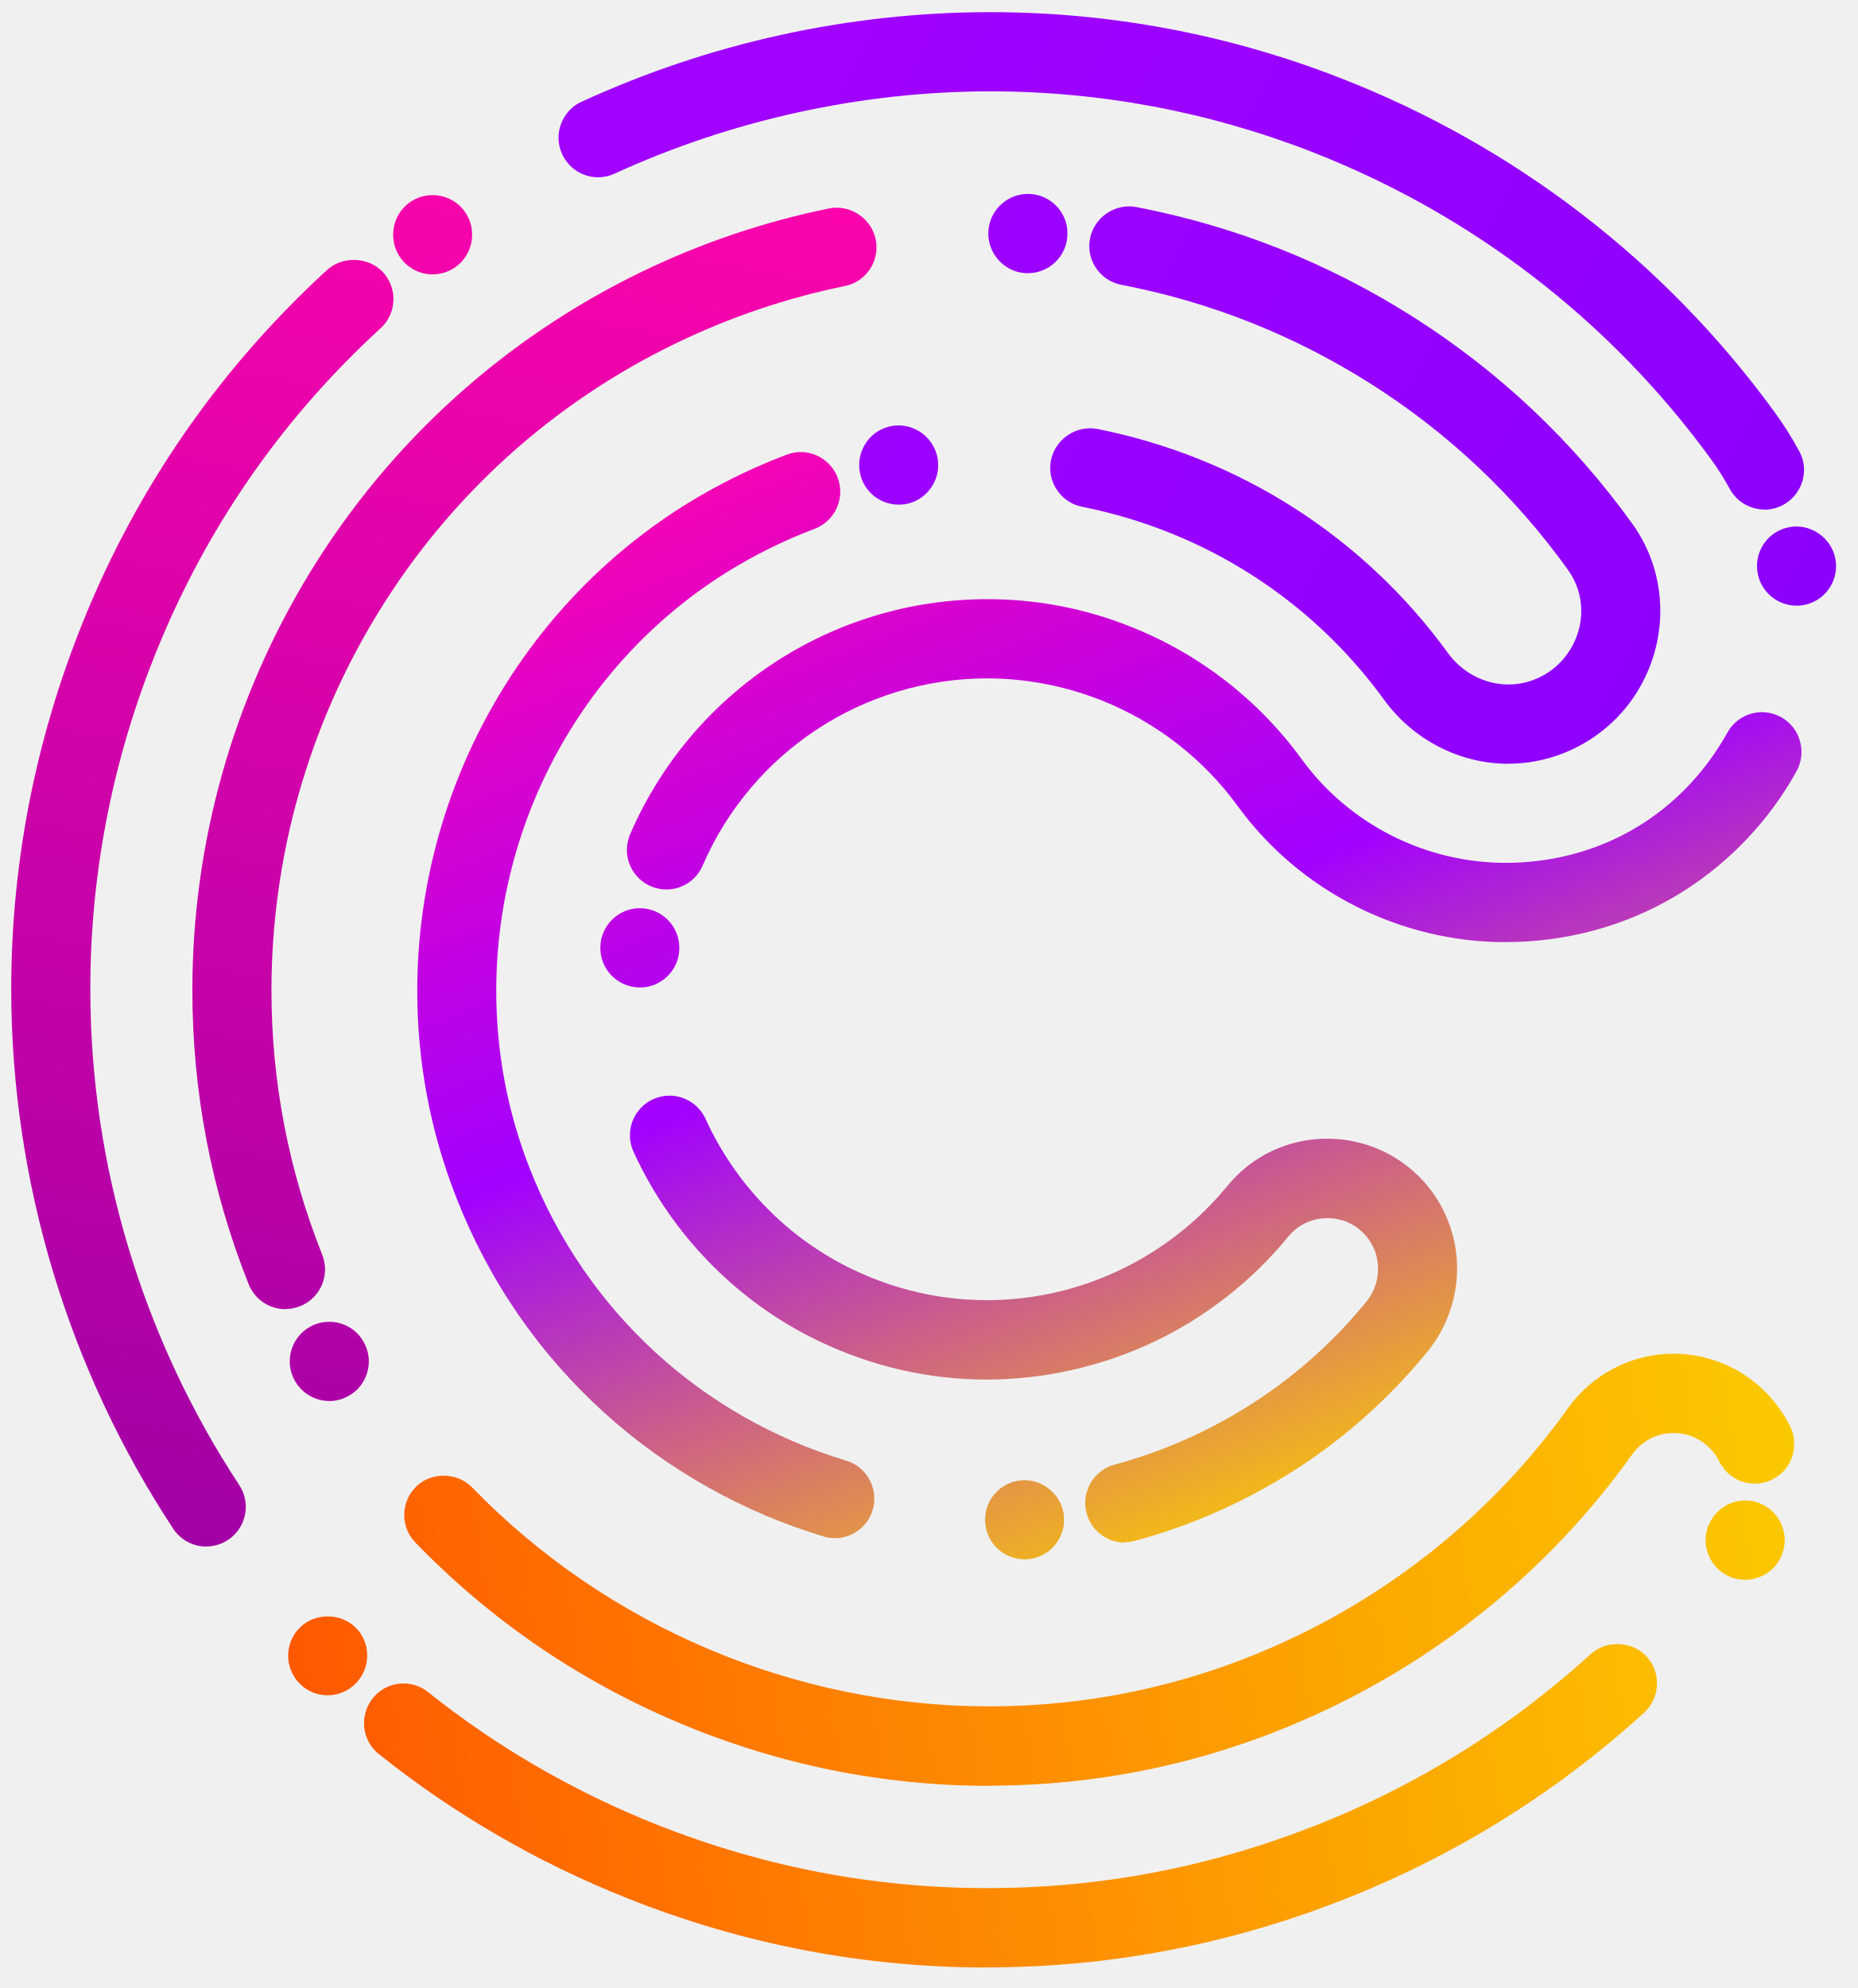
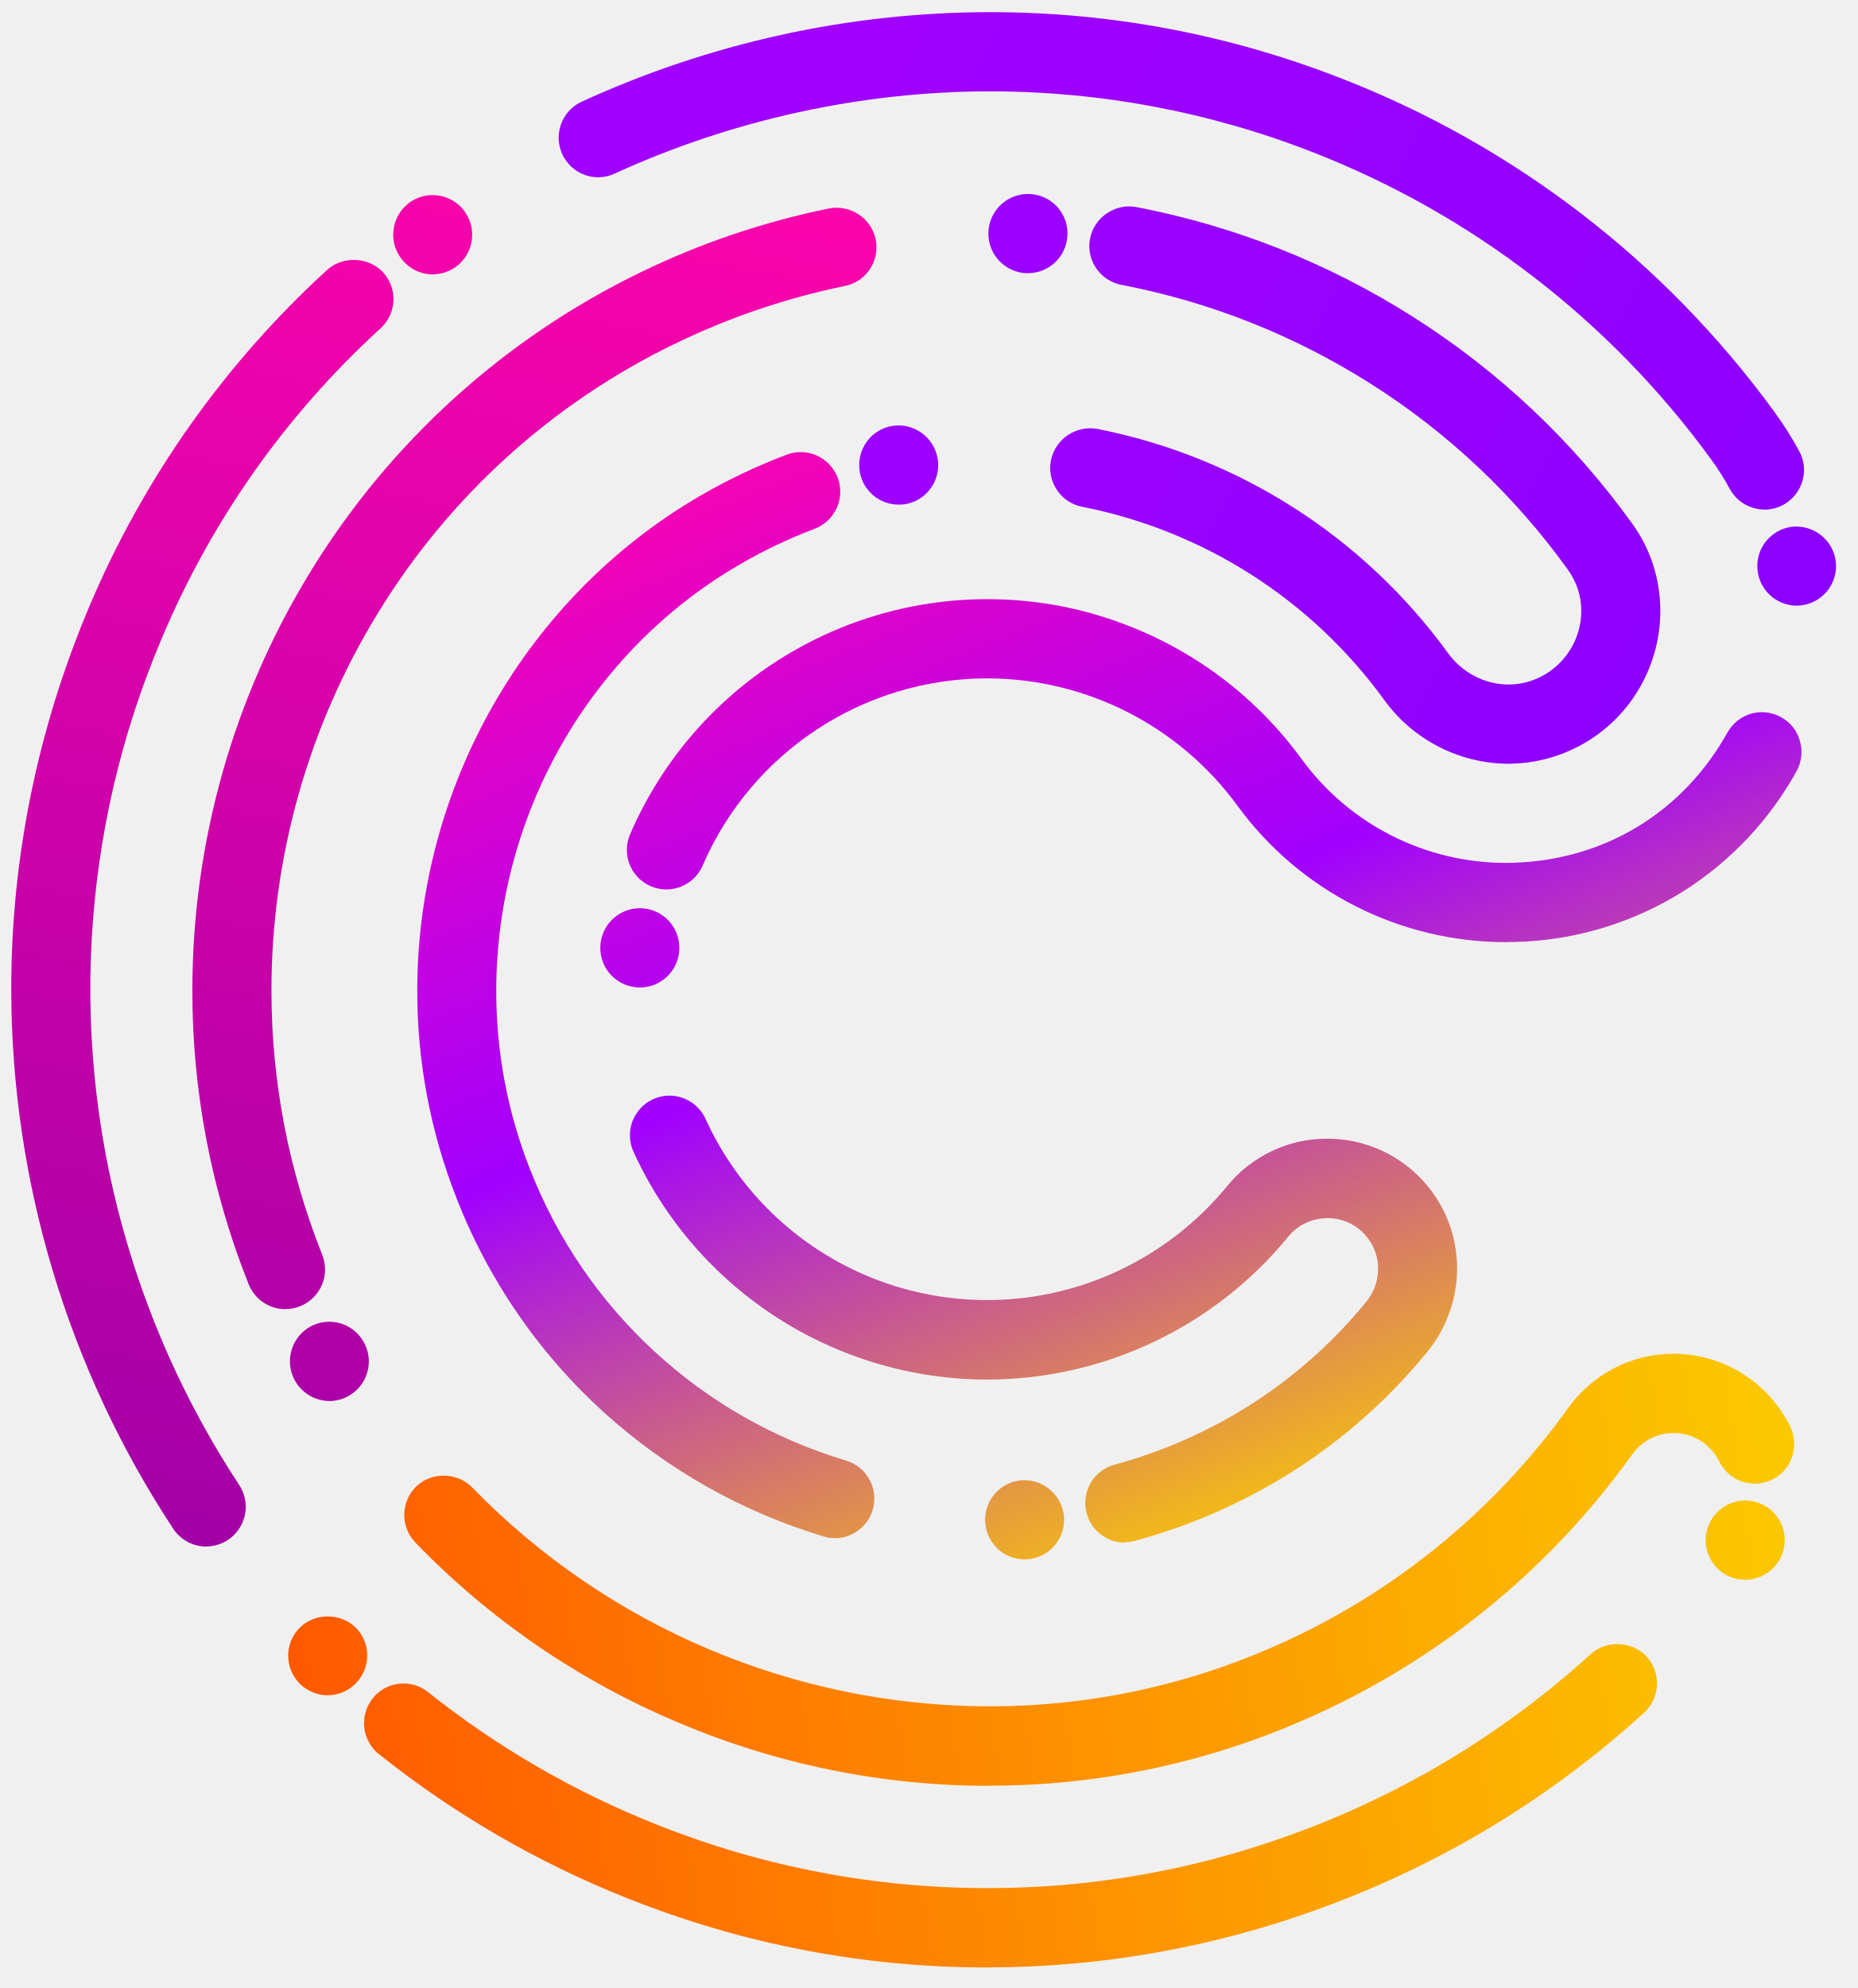
- <svg xmlns="http://www.w3.org/2000/svg" width="57" height="61" viewBox="0 0 57 61" fill="none">
-   <g clip-path="url(#clip0_1_4075)">
-     <path d="M30.287 60.371H30.284C26.514 60.371 22.806 59.66 19.273 58.254C16.505 57.156 13.936 55.666 11.629 53.824H11.626C11.34 53.593 11.175 53.247 11.172 52.879C11.172 52.601 11.264 52.332 11.438 52.114C11.667 51.822 12.015 51.656 12.387 51.656C12.662 51.656 12.925 51.749 13.14 51.923C15.258 53.612 17.622 54.98 20.167 55.99C23.415 57.279 26.821 57.935 30.29 57.935C33.758 57.935 37.042 57.306 40.239 56.066C43.422 54.83 46.309 53.04 48.826 50.749C49.302 50.316 50.104 50.354 50.538 50.833C50.99 51.326 50.952 52.097 50.46 52.55C47.722 55.045 44.577 56.99 41.117 58.333C37.643 59.684 34 60.368 30.293 60.368L30.287 60.371Z" fill="url(#paint0_linear_1_4075)" />
-     <path d="M30.366 54.797C27.08 54.797 23.869 54.143 20.822 52.857C17.761 51.566 15.046 49.705 12.749 47.332C12.523 47.101 12.401 46.793 12.406 46.466C12.414 46.142 12.542 45.837 12.776 45.611C13.241 45.158 14.037 45.172 14.488 45.638C18.623 49.907 24.405 52.358 30.358 52.358H30.363C33.345 52.358 36.243 51.757 38.978 50.574C42.645 48.989 45.806 46.444 48.119 43.214C48.864 42.165 50.074 41.538 51.357 41.538H51.373C52.422 41.538 53.453 41.971 54.195 42.723C54.499 43.034 54.749 43.38 54.94 43.767C55.024 43.938 55.065 44.118 55.065 44.306C55.065 44.772 54.809 45.191 54.393 45.395C54.222 45.483 54.043 45.524 53.855 45.524C53.388 45.524 52.972 45.262 52.768 44.845C52.692 44.695 52.594 44.556 52.474 44.437C52.175 44.134 51.792 43.974 51.368 43.971C50.849 43.974 50.395 44.208 50.093 44.627C47.527 48.221 44.017 51.048 39.94 52.808C36.901 54.124 33.68 54.791 30.366 54.791V54.797Z" fill="url(#paint1_linear_1_4075)" />
-     <path d="M10.057 52.018C9.734 52.018 9.429 51.893 9.201 51.664C8.725 51.187 8.725 50.419 9.198 49.945C9.652 49.487 10.449 49.482 10.911 49.937H10.914C11.142 50.166 11.27 50.471 11.27 50.795C11.27 51.119 11.145 51.427 10.916 51.656C10.688 51.887 10.384 52.018 10.057 52.018Z" fill="url(#paint2_linear_1_4075)" />
-     <path d="M53.559 48.474C53.303 48.474 53.058 48.397 52.849 48.245C52.588 48.054 52.417 47.774 52.362 47.452C52.308 47.131 52.387 46.812 52.577 46.548C52.806 46.232 53.173 46.041 53.561 46.041C53.817 46.041 54.064 46.126 54.271 46.273C54.535 46.463 54.703 46.744 54.757 47.065C54.809 47.384 54.733 47.708 54.543 47.972C54.317 48.286 53.947 48.474 53.559 48.474Z" fill="url(#paint3_linear_1_4075)" />
-     <path d="M31.448 47.847C30.809 47.847 30.279 47.352 30.238 46.72C30.214 46.393 30.317 46.08 30.529 45.837C30.744 45.589 31.04 45.445 31.361 45.42H31.366C32.024 45.379 32.608 45.889 32.655 46.548C32.701 47.215 32.198 47.796 31.532 47.845C31.532 47.845 31.532 47.847 31.529 47.847H31.445H31.448Z" fill="url(#paint4_linear_1_4075)" />
-     <path d="M6.333 47.455C5.926 47.455 5.542 47.25 5.317 46.91C3.713 44.472 2.471 41.821 1.628 39.023C0.78 36.201 0.345 33.283 0.345 30.349C0.345 26.326 1.15 22.387 2.729 18.638C4.406 14.672 6.869 11.188 10.044 8.278C10.52 7.845 11.324 7.883 11.759 8.357C11.96 8.581 12.075 8.872 12.075 9.174C12.075 9.515 11.933 9.845 11.68 10.073C8.766 12.74 6.505 15.944 4.966 19.586C3.509 23.032 2.772 26.653 2.772 30.349C2.772 33.046 3.167 35.727 3.952 38.318C4.73 40.889 5.869 43.33 7.342 45.567C7.712 46.125 7.557 46.883 6.999 47.25C6.801 47.381 6.57 47.452 6.333 47.452V47.455Z" fill="url(#paint5_linear_1_4075)" />
-     <path d="M34.52 47.335C33.973 47.332 33.489 46.964 33.348 46.431C33.321 46.327 33.307 46.218 33.307 46.114C33.307 45.567 33.674 45.087 34.202 44.943H34.204C34.204 44.943 34.229 44.935 34.239 44.932C35.134 44.69 36.017 44.355 36.86 43.949C38.839 42.987 40.546 41.641 41.927 39.95C42.166 39.658 42.294 39.307 42.294 38.931C42.291 38.536 42.153 38.173 41.889 37.882C41.584 37.555 41.188 37.378 40.742 37.378C40.263 37.378 39.837 37.582 39.535 37.947C38.423 39.309 36.99 40.429 35.395 41.181C33.807 41.93 32.043 42.328 30.29 42.331H30.287C28.496 42.331 26.759 41.93 25.122 41.146C22.627 39.95 20.61 37.89 19.444 35.343C19.308 35.049 19.297 34.717 19.408 34.411C19.523 34.109 19.745 33.867 20.039 33.73C20.202 33.657 20.371 33.619 20.545 33.619C21.02 33.619 21.453 33.897 21.651 34.327C22.575 36.356 24.182 37.999 26.166 38.95C27.474 39.576 28.863 39.895 30.287 39.895C31.712 39.895 33.087 39.576 34.356 38.977C35.629 38.375 36.77 37.484 37.657 36.403C38.412 35.471 39.532 34.94 40.731 34.94H40.745C41.853 34.94 42.922 35.408 43.675 36.231C44.346 36.967 44.719 37.926 44.719 38.923C44.719 39.849 44.392 40.761 43.803 41.483C42.193 43.45 40.212 45.014 37.912 46.128C36.92 46.608 35.884 46.997 34.829 47.28H34.824C34.723 47.308 34.62 47.321 34.517 47.321L34.52 47.335Z" fill="url(#paint6_linear_1_4075)" />
-     <path d="M25.625 47.196C25.503 47.196 25.389 47.18 25.275 47.144C22.804 46.403 20.485 45.098 18.571 43.371C16.554 41.549 15.018 39.328 14.013 36.768C13.211 34.736 12.806 32.594 12.806 30.404C12.806 24.152 16.133 18.328 21.488 15.214C22.336 14.721 23.236 14.293 24.146 13.95C24.285 13.898 24.429 13.871 24.576 13.871C25.076 13.871 25.533 14.187 25.709 14.658C25.761 14.797 25.788 14.944 25.788 15.089C25.786 15.593 25.47 16.048 25.003 16.225C24.212 16.524 23.44 16.89 22.703 17.32C18.093 19.995 15.23 25.01 15.23 30.407C15.23 32.292 15.578 34.131 16.266 35.877C17.976 40.217 21.515 43.475 25.968 44.818C26.609 45.008 26.974 45.69 26.783 46.332C26.631 46.844 26.153 47.199 25.622 47.199L25.625 47.196Z" fill="url(#paint7_linear_1_4075)" />
-     <path d="M10.106 42.988C9.669 42.988 9.264 42.748 9.049 42.367C8.72 41.783 8.927 41.042 9.511 40.713C9.691 40.609 9.9 40.558 10.104 40.558C10.544 40.558 10.949 40.795 11.161 41.176C11.322 41.457 11.362 41.786 11.275 42.099C11.188 42.413 10.984 42.672 10.704 42.83C10.52 42.933 10.316 42.99 10.109 42.99L10.106 42.988Z" fill="url(#paint8_linear_1_4075)" />
-     <path d="M8.761 40.17C8.258 40.17 7.818 39.868 7.63 39.402C6.483 36.522 5.904 33.493 5.904 30.393C5.901 25.863 7.154 21.42 9.522 17.551C11.957 13.574 15.467 10.392 19.669 8.352C21.51 7.458 23.456 6.802 25.443 6.396C26.096 6.265 26.742 6.701 26.876 7.347C27.009 8.003 26.585 8.646 25.927 8.777C24.138 9.142 22.388 9.736 20.727 10.542C16.94 12.373 13.784 15.239 11.593 18.821C9.457 22.308 8.331 26.309 8.331 30.393C8.331 33.18 8.856 35.907 9.889 38.5C9.943 38.642 9.973 38.792 9.976 38.944C9.976 39.448 9.677 39.892 9.209 40.08C9.068 40.135 8.916 40.167 8.763 40.167L8.761 40.17Z" fill="url(#paint9_linear_1_4075)" />
-     <path d="M19.64 30.298C19.591 30.298 19.542 30.298 19.493 30.29C19.169 30.252 18.884 30.088 18.683 29.835C18.482 29.579 18.395 29.263 18.433 28.939C18.509 28.279 19.118 27.794 19.781 27.876C20.444 27.955 20.917 28.557 20.841 29.222V29.23C20.768 29.84 20.251 30.301 19.64 30.301V30.298Z" fill="url(#paint10_linear_1_4075)" />
-     <path d="M46.208 28.909C42.963 28.909 39.886 27.345 37.983 24.73C36.925 23.278 35.479 22.155 33.802 21.488C32.677 21.044 31.497 20.818 30.298 20.815C26.498 20.818 23.07 23.074 21.564 26.561C21.374 27.005 20.933 27.293 20.452 27.293C20.287 27.293 20.123 27.258 19.971 27.192C19.528 27.002 19.24 26.563 19.24 26.081C19.24 25.915 19.275 25.751 19.341 25.593C21.238 21.213 25.538 18.385 30.301 18.385H30.309C31.812 18.385 33.291 18.666 34.702 19.23C36.806 20.063 38.622 21.472 39.951 23.297C41.4 25.288 43.74 26.476 46.214 26.476C46.287 26.476 46.366 26.476 46.456 26.473C49.253 26.383 51.645 24.926 53.015 22.48C53.23 22.093 53.635 21.853 54.075 21.853C54.279 21.853 54.486 21.908 54.665 22.008C54.95 22.164 55.154 22.425 55.241 22.738C55.331 23.052 55.293 23.379 55.138 23.662C54.309 25.16 53.11 26.43 51.675 27.34C50.15 28.309 48.372 28.846 46.526 28.903C46.434 28.903 46.323 28.906 46.214 28.906L46.208 28.909Z" fill="url(#paint11_linear_1_4075)" />
-     <path d="M46.301 23.436H46.295C44.798 23.436 43.37 22.7 42.476 21.469C40.247 18.399 36.958 16.296 33.207 15.549C32.891 15.487 32.617 15.301 32.437 15.032C32.258 14.765 32.19 14.438 32.255 14.122C32.383 13.476 33.033 13.035 33.682 13.163C38.029 14.029 41.848 16.47 44.439 20.039C44.879 20.643 45.572 21.003 46.298 21.003C46.63 21.003 46.953 20.927 47.255 20.78C48.027 20.409 48.53 19.608 48.53 18.747C48.53 18.29 48.391 17.865 48.125 17.489C46.483 15.201 44.436 13.272 42.044 11.76C39.703 10.281 37.14 9.262 34.414 8.739C33.846 8.63 33.43 8.129 33.43 7.548C33.43 7.472 33.438 7.396 33.454 7.32C33.576 6.671 34.223 6.23 34.873 6.353C37.896 6.935 40.745 8.061 43.34 9.706C45.996 11.384 48.266 13.528 50.096 16.07C50.661 16.854 50.955 17.783 50.955 18.747C50.955 19.608 50.715 20.456 50.264 21.197C49.797 21.962 49.12 22.575 48.31 22.967C47.684 23.272 46.991 23.433 46.303 23.433L46.301 23.436Z" fill="url(#paint12_linear_1_4075)" />
-     <path d="M55.135 18.584C54.535 18.584 54.018 18.134 53.937 17.546C53.888 17.222 53.972 16.903 54.162 16.644C54.355 16.383 54.641 16.214 54.964 16.168C55.616 16.07 56.242 16.544 56.337 17.195C56.435 17.859 55.972 18.478 55.312 18.573C55.252 18.581 55.195 18.584 55.138 18.584H55.135Z" fill="url(#paint13_linear_1_4075)" />
-     <path d="M54.154 15.634C53.708 15.634 53.298 15.391 53.086 14.999C52.914 14.686 52.721 14.373 52.501 14.076C49.408 9.831 45.175 6.576 40.258 4.658C37.097 3.43 33.775 2.803 30.391 2.803H30.388C26.454 2.803 22.467 3.675 18.862 5.328C18.702 5.402 18.533 5.44 18.357 5.44C17.886 5.44 17.449 5.162 17.253 4.729C17.117 4.435 17.104 4.102 17.218 3.803C17.332 3.498 17.555 3.252 17.848 3.122C19.803 2.225 21.855 1.536 23.948 1.076C26.066 0.61 28.232 0.373 30.388 0.373H30.393C34.079 0.373 37.695 1.054 41.136 2.394C46.486 4.476 51.096 8.02 54.461 12.643C54.739 13.024 54.994 13.427 55.217 13.841C55.315 14.018 55.367 14.22 55.367 14.422C55.364 14.866 55.119 15.277 54.728 15.492C54.551 15.585 54.352 15.639 54.151 15.639L54.154 15.634Z" fill="url(#paint14_linear_1_4075)" />
-     <path d="M27.582 15.484C26.987 15.484 26.484 15.059 26.386 14.473C26.332 14.149 26.408 13.83 26.593 13.563C26.78 13.299 27.061 13.125 27.378 13.07C28.036 12.958 28.664 13.413 28.776 14.067C28.83 14.386 28.759 14.71 28.569 14.974C28.382 15.239 28.102 15.416 27.781 15.47C27.716 15.481 27.65 15.484 27.58 15.484H27.582Z" fill="url(#paint15_linear_1_4075)" />
-     <path d="M13.279 8.42C12.893 8.42 12.526 8.232 12.297 7.919C12.107 7.657 12.031 7.336 12.08 7.014C12.129 6.696 12.297 6.412 12.558 6.222C12.561 6.222 12.561 6.219 12.561 6.219C12.773 6.066 13.018 5.987 13.279 5.987C13.665 5.987 14.032 6.173 14.257 6.483C14.651 7.025 14.534 7.785 13.996 8.183C13.994 8.183 13.994 8.186 13.994 8.186C13.784 8.336 13.54 8.417 13.279 8.417V8.42Z" fill="url(#paint16_linear_1_4075)" />
-     <path d="M31.548 8.382H31.478C30.812 8.344 30.301 7.772 30.333 7.099C30.371 6.432 30.942 5.914 31.614 5.952C31.94 5.969 32.233 6.113 32.454 6.355C32.668 6.598 32.78 6.908 32.758 7.235C32.723 7.878 32.193 8.382 31.548 8.382Z" fill="url(#paint17_linear_1_4075)" />
+ <svg xmlns="http://www.w3.org/2000/svg" width="57" height="61" fill="none" viewBox="0 0 57 61">
+   <g clip-path="url(#a)">
+     <path fill="url(#b)" d="M30.287 60.37h-.003c-3.77 0-7.478-.71-11.011-2.116a30 30 0 0 1-7.644-4.43h-.003a1.23 1.23 0 0 1-.454-.945c0-.278.092-.547.266-.765.229-.292.577-.458.949-.458.274 0 .538.093.753.267a27.6 27.6 0 0 0 7.027 4.067 27.35 27.35 0 0 0 10.123 1.945c3.468 0 6.752-.63 9.949-1.869a27.5 27.5 0 0 0 8.587-5.317c.476-.433 1.278-.395 1.712.084a1.22 1.22 0 0 1-.078 1.717 29.8 29.8 0 0 1-9.343 5.783 29.8 29.8 0 0 1-10.824 2.035z" />
+     <path fill="url(#c)" d="M30.366 54.797a24.4 24.4 0 0 1-9.544-1.94 24.3 24.3 0 0 1-8.073-5.525 1.222 1.222 0 0 1 .027-1.722c.465-.452 1.261-.438 1.712.028a22.2 22.2 0 0 0 15.87 6.72h.005c2.982 0 5.88-.601 8.615-1.784a21.95 21.95 0 0 0 9.141-7.36 3.98 3.98 0 0 1 3.238-1.676h.016a4 4 0 0 1 3.567 2.229q.126.256.125.539c0 .466-.256.885-.672 1.09q-.256.13-.538.128c-.467 0-.883-.262-1.087-.679a1.6 1.6 0 0 0-.294-.408 1.54 1.54 0 0 0-1.106-.466c-.52.003-.973.237-1.275.656a24.3 24.3 0 0 1-10.153 8.181 24 24 0 0 1-9.574 1.983z" />
+     <path fill="url(#d)" d="M10.057 52.018a1.216 1.216 0 0 1-.859-2.073c.454-.458 1.25-.463 1.713-.008h.003c.228.229.356.534.356.858s-.125.632-.354.86a1.2 1.2 0 0 1-.859.363" />
+     <path fill="url(#e)" d="M53.559 48.474c-.256 0-.5-.077-.71-.23a1.23 1.23 0 0 1-.486-.792 1.219 1.219 0 0 1 1.199-1.411 1.215 1.215 0 0 1 1.196 1.024 1.215 1.215 0 0 1-1.2 1.409" />
+     <path fill="url(#f)" d="M31.448 47.848a1.21 1.21 0 0 1-1.21-1.128 1.214 1.214 0 0 1 1.123-1.3h.005a1.226 1.226 0 0 1 1.289 1.128 1.216 1.216 0 0 1-1.123 1.297q0 .001-.003.002h-.084z" />
+     <path fill="url(#g)" d="M6.333 47.455a1.22 1.22 0 0 1-1.016-.545A30.17 30.17 0 0 1 .345 30.35c0-4.024.805-7.963 2.384-11.712a29.6 29.6 0 0 1 7.315-10.36c.476-.433 1.28-.395 1.715.08a1.214 1.214 0 0 1-.079 1.716 27.1 27.1 0 0 0-6.714 9.512 27.5 27.5 0 0 0-1.014 18.732 27.8 27.8 0 0 0 3.39 7.249 1.217 1.217 0 0 1-1.009 1.885z" />
+     <path fill="url(#h)" d="M34.52 47.335a1.218 1.218 0 0 1-.319-2.392h.003l.035-.01a15.3 15.3 0 0 0 2.621-.984 14.9 14.9 0 0 0 5.067-4c.24-.29.367-.642.367-1.018a1.55 1.55 0 0 0-.405-1.049 1.54 1.54 0 0 0-1.147-.504 1.54 1.54 0 0 0-1.207.57 11.96 11.96 0 0 1-9.245 4.383h-.003a11.95 11.95 0 0 1-10.843-6.987 1.217 1.217 0 0 1 1.1-1.725c.476 0 .909.278 1.107.708a9.49 9.49 0 0 0 12.705 4.65 9.6 9.6 0 0 0 3.3-2.574 3.94 3.94 0 0 1 3.075-1.463h.014a3.98 3.98 0 0 1 3.974 3.983c0 .926-.327 1.838-.916 2.56a17.3 17.3 0 0 1-5.891 4.645 17.6 17.6 0 0 1-3.083 1.152h-.005q-.151.041-.307.041z" />
+     <path fill="url(#i)" d="M25.625 47.196q-.181.001-.35-.052a17.6 17.6 0 0 1-6.704-3.773 17.4 17.4 0 0 1-4.558-6.603 17.3 17.3 0 0 1-1.207-6.364c0-6.252 3.327-12.076 8.682-15.19.848-.493 1.748-.92 2.659-1.264q.208-.078.429-.079a1.22 1.22 0 0 1 1.212 1.218 1.225 1.225 0 0 1-.785 1.136c-.791.3-1.563.665-2.3 1.095-4.61 2.675-7.473 7.69-7.473 13.087 0 1.885.348 3.724 1.036 5.47a15.04 15.04 0 0 0 9.702 8.94 1.22 1.22 0 0 1 .815 1.515c-.152.512-.63.867-1.16.867z" />
+     <path fill="url(#j)" d="M10.106 42.988a1.218 1.218 0 0 1-.595-2.275 1.208 1.208 0 0 1 1.65.463c.16.28.201.61.114.923s-.29.573-.57.73a1.2 1.2 0 0 1-.596.161z" />
+     <path fill="url(#k)" d="M8.76 40.17c-.502 0-.942-.302-1.13-.768a24.2 24.2 0 0 1-1.726-9.009 24.57 24.57 0 0 1 3.618-12.842 24.34 24.34 0 0 1 10.147-9.2 24.4 24.4 0 0 1 5.774-1.955 1.23 1.23 0 0 1 1.433.95c.133.657-.291 1.3-.95 1.43-1.788.366-3.538.96-5.2 1.766a21.8 21.8 0 0 0-9.133 8.279 22.14 22.14 0 0 0-3.262 11.572c0 2.787.525 5.514 1.558 8.107q.082.215.087.444a1.215 1.215 0 0 1-1.213 1.223z" />
+     <path fill="url(#l)" d="M19.64 30.298c-.05 0-.098 0-.147-.008a1.21 1.21 0 0 1-1.06-1.351 1.216 1.216 0 0 1 1.348-1.063 1.214 1.214 0 0 1 1.06 1.346v.008c-.073.61-.59 1.07-1.201 1.07z" />
+     <path fill="url(#m)" d="M46.208 28.909a10.2 10.2 0 0 1-8.225-4.18 9.52 9.52 0 0 0-7.685-3.914 9.52 9.52 0 0 0-8.734 5.746 1.213 1.213 0 0 1-1.593.631 1.21 1.21 0 0 1-.63-1.599 11.94 11.94 0 0 1 10.96-7.208h.008c1.503 0 2.982.28 4.393.845a11.9 11.9 0 0 1 5.249 4.067 7.76 7.76 0 0 0 6.263 3.18q.108.001.242-.004c2.797-.09 5.189-1.547 6.559-3.993.215-.387.62-.627 1.06-.627.204 0 .41.055.59.155.285.156.49.417.576.73.09.314.052.64-.103.924a10.2 10.2 0 0 1-3.463 3.678 10.17 10.17 0 0 1-5.149 1.563c-.092 0-.203.003-.312.003z" />
+     <path fill="url(#n)" d="M46.3 23.436h-.005a4.74 4.74 0 0 1-3.819-1.967 15.04 15.04 0 0 0-9.27-5.92 1.2 1.2 0 0 1-.769-.517 1.2 1.2 0 0 1-.182-.91 1.23 1.23 0 0 1 1.427-.96A17.46 17.46 0 0 1 44.44 20.04c.44.604 1.133.964 1.86.964.33 0 .654-.076.956-.223a2.27 2.27 0 0 0 1.275-2.033c0-.457-.139-.882-.405-1.258a21.8 21.8 0 0 0-6.081-5.729 22 22 0 0 0-7.63-3.021 1.216 1.216 0 0 1-.984-1.19q0-.115.024-.23c.122-.648.77-1.09 1.419-.966a24.4 24.4 0 0 1 8.468 3.353 24.3 24.3 0 0 1 6.755 6.364c.565.784.859 1.713.859 2.677 0 .861-.24 1.709-.69 2.45a4.67 4.67 0 0 1-3.962 2.236z" />
+     <path fill="url(#o)" d="M55.135 18.584a1.215 1.215 0 0 1-.171-2.416 1.224 1.224 0 0 1 1.373 1.027 1.215 1.215 0 0 1-1.199 1.389z" />
+     <path fill="url(#p)" d="M54.154 15.634c-.446 0-.856-.243-1.068-.635a8 8 0 0 0-.585-.923 27.46 27.46 0 0 0-12.243-9.418 27.2 27.2 0 0 0-9.867-1.855h-.003c-3.934 0-7.921.872-11.526 2.525a1.2 1.2 0 0 1-.505.112 1.216 1.216 0 0 1-.509-2.318 30.3 30.3 0 0 1 6.1-2.046 30 30 0 0 1 6.44-.703h.005c3.686 0 7.302.681 10.743 2.021a29.8 29.8 0 0 1 13.325 10.249c.278.381.533.784.756 1.198.098.178.15.379.15.58a1.23 1.23 0 0 1-.64 1.071 1.25 1.25 0 0 1-.576.147z" />
+     <path fill="url(#q)" d="M27.582 15.484a1.21 1.21 0 0 1-1.196-1.01 1.23 1.23 0 0 1 .207-.91c.188-.265.468-.44.785-.494a1.22 1.22 0 0 1 1.398.997c.054.319-.017.643-.207.907a1.2 1.2 0 0 1-.788.496q-.096.015-.201.014z" />
+     <path fill="url(#r)" d="M13.279 8.42a1.22 1.22 0 0 1-.72-2.198q.003-.001.002-.003c.212-.153.457-.232.718-.232.386 0 .753.186.978.496a1.22 1.22 0 0 1-.26 1.7q-.004.002-.003.003c-.21.15-.454.231-.715.231z" />
+     <path fill="url(#s)" d="M31.548 8.382h-.07a1.216 1.216 0 1 1 .976-2.027c.214.243.326.553.304.88a1.21 1.21 0 0 1-1.21 1.147" />
  </g>
  <defs>
-     <linearGradient id="paint0_linear_1_4075" x1="57.69" y1="50.871" x2="9.3" y2="57.889" gradientUnits="userSpaceOnUse">
-       <stop stop-color="#FBCD00" />
-       <stop offset="1" stop-color="#FF5700" />
+     <linearGradient id="b" x1="57.69" x2="9.3" y1="50.871" y2="57.889" gradientUnits="userSpaceOnUse">
+       <stop stop-color="#fbcd00" />
+       <stop offset="1" stop-color="#ff5700" />
    </linearGradient>
-     <linearGradient id="paint1_linear_1_4075" x1="56.851" y1="45.085" x2="8.46" y2="52.103" gradientUnits="userSpaceOnUse">
-       <stop stop-color="#FBCD00" />
-       <stop offset="1" stop-color="#FF5700" />
+     <linearGradient id="c" x1="56.851" x2="8.46" y1="45.085" y2="52.103" gradientUnits="userSpaceOnUse">
+       <stop stop-color="#fbcd00" />
+       <stop offset="1" stop-color="#ff5700" />
    </linearGradient>
-     <linearGradient id="paint2_linear_1_4075" x1="56.696" y1="44.014" x2="8.305" y2="51.032" gradientUnits="userSpaceOnUse">
-       <stop stop-color="#FBCD00" />
-       <stop offset="1" stop-color="#FF5700" />
+     <linearGradient id="d" x1="56.696" x2="8.305" y1="44.014" y2="51.032" gradientUnits="userSpaceOnUse">
+       <stop stop-color="#fbcd00" />
+       <stop offset="1" stop-color="#ff5700" />
    </linearGradient>
-     <linearGradient id="paint3_linear_1_4075" x1="57.09" y1="46.744" x2="8.702" y2="53.759" gradientUnits="userSpaceOnUse">
-       <stop stop-color="#FBCD00" />
-       <stop offset="1" stop-color="#FF5700" />
+     <linearGradient id="e" x1="57.09" x2="8.702" y1="46.744" y2="53.759" gradientUnits="userSpaceOnUse">
+       <stop stop-color="#fbcd00" />
+       <stop offset="1" stop-color="#ff5700" />
    </linearGradient>
-     <linearGradient id="paint4_linear_1_4075" x1="18.359" y1="13.921" x2="32.994" y2="50.346" gradientUnits="userSpaceOnUse">
-       <stop stop-color="#FF04AC" />
-       <stop offset="0.5" stop-color="#A101FF" />
-       <stop offset="1" stop-color="#FBCD00" />
+     <linearGradient id="f" x1="18.359" x2="32.994" y1="13.921" y2="50.346" gradientUnits="userSpaceOnUse">
+       <stop stop-color="#ff04ac" />
+       <stop offset=".5" stop-color="#a101ff" />
+       <stop offset="1" stop-color="#fbcd00" />
    </linearGradient>
-     <linearGradient id="paint5_linear_1_4075" x1="10.4" y1="1.642" x2="2.069" y2="47.086" gradientUnits="userSpaceOnUse">
-       <stop stop-color="#FF04AC" />
-       <stop offset="1" stop-color="#A100A6" />
+     <linearGradient id="g" x1="10.4" x2="2.069" y1="1.642" y2="47.086" gradientUnits="userSpaceOnUse">
+       <stop stop-color="#ff04ac" />
+       <stop offset="1" stop-color="#a100a6" />
    </linearGradient>
-     <linearGradient id="paint6_linear_1_4075" x1="22.312" y1="12.332" x2="36.947" y2="48.757" gradientUnits="userSpaceOnUse">
-       <stop stop-color="#FF04AC" />
-       <stop offset="0.5" stop-color="#A101FF" />
-       <stop offset="1" stop-color="#FBCD00" />
+     <linearGradient id="h" x1="22.312" x2="36.947" y1="12.332" y2="48.757" gradientUnits="userSpaceOnUse">
+       <stop stop-color="#ff04ac" />
+       <stop offset=".5" stop-color="#a101ff" />
+       <stop offset="1" stop-color="#fbcd00" />
    </linearGradient>
-     <linearGradient id="paint7_linear_1_4075" x1="15.589" y1="15.032" x2="30.224" y2="51.457" gradientUnits="userSpaceOnUse">
-       <stop stop-color="#FF04AC" />
-       <stop offset="0.5" stop-color="#A101FF" />
-       <stop offset="1" stop-color="#FBCD00" />
+     <linearGradient id="i" x1="15.589" x2="30.224" y1="15.032" y2="51.457" gradientUnits="userSpaceOnUse">
+       <stop stop-color="#ff04ac" />
+       <stop offset=".5" stop-color="#a101ff" />
+       <stop offset="1" stop-color="#fbcd00" />
    </linearGradient>
-     <linearGradient id="paint8_linear_1_4075" x1="17.204" y1="2.89" x2="8.87" y2="48.334" gradientUnits="userSpaceOnUse">
-       <stop stop-color="#FF04AC" />
-       <stop offset="1" stop-color="#A100A6" />
+     <linearGradient id="j" x1="17.204" x2="8.87" y1="2.89" y2="48.334" gradientUnits="userSpaceOnUse">
+       <stop stop-color="#ff04ac" />
+       <stop offset="1" stop-color="#a100a6" />
    </linearGradient>
-     <linearGradient id="paint9_linear_1_4075" x1="19.085" y1="3.236" x2="10.751" y2="48.679" gradientUnits="userSpaceOnUse">
-       <stop stop-color="#FF04AC" />
-       <stop offset="1" stop-color="#A100A6" />
+     <linearGradient id="k" x1="19.085" x2="10.751" y1="3.236" y2="48.679" gradientUnits="userSpaceOnUse">
+       <stop stop-color="#ff04ac" />
+       <stop offset="1" stop-color="#a100a6" />
    </linearGradient>
-     <linearGradient id="paint10_linear_1_4075" x1="14.233" y1="15.579" x2="28.868" y2="52.002" gradientUnits="userSpaceOnUse">
-       <stop stop-color="#FF04AC" />
-       <stop offset="0.5" stop-color="#A101FF" />
-       <stop offset="1" stop-color="#FBCD00" />
+     <linearGradient id="l" x1="14.233" x2="28.868" y1="15.579" y2="52.002" gradientUnits="userSpaceOnUse">
+       <stop stop-color="#ff04ac" />
+       <stop offset=".5" stop-color="#a101ff" />
+       <stop offset="1" stop-color="#fbcd00" />
    </linearGradient>
-     <linearGradient id="paint11_linear_1_4075" x1="30.97" y1="8.853" x2="45.605" y2="45.278" gradientUnits="userSpaceOnUse">
-       <stop stop-color="#FF04AC" />
-       <stop offset="0.5" stop-color="#A101FF" />
-       <stop offset="1" stop-color="#FBCD00" />
+     <linearGradient id="m" x1="30.97" x2="45.605" y1="8.853" y2="45.278" gradientUnits="userSpaceOnUse">
+       <stop stop-color="#ff04ac" />
+       <stop offset=".5" stop-color="#a101ff" />
+       <stop offset="1" stop-color="#fbcd00" />
    </linearGradient>
-     <linearGradient id="paint12_linear_1_4075" x1="23.358" y1="5.666" x2="53.847" y2="21.44" gradientUnits="userSpaceOnUse">
-       <stop stop-color="#A101FF" />
-       <stop offset="1" stop-color="#8C00FE" />
+     <linearGradient id="n" x1="23.358" x2="53.847" y1="5.666" y2="21.44" gradientUnits="userSpaceOnUse">
+       <stop stop-color="#a101ff" />
+       <stop offset="1" stop-color="#8c00fe" />
    </linearGradient>
-     <linearGradient id="paint13_linear_1_4075" x1="25.318" y1="1.877" x2="55.807" y2="17.65" gradientUnits="userSpaceOnUse">
-       <stop stop-color="#A101FF" />
-       <stop offset="1" stop-color="#8C00FE" />
+     <linearGradient id="o" x1="25.318" x2="55.807" y1="1.877" y2="17.65" gradientUnits="userSpaceOnUse">
+       <stop stop-color="#a101ff" />
+       <stop offset="1" stop-color="#8c00fe" />
    </linearGradient>
-     <linearGradient id="paint14_linear_1_4075" x1="25.435" y1="1.653" x2="55.924" y2="17.427" gradientUnits="userSpaceOnUse">
-       <stop stop-color="#A101FF" />
-       <stop offset="1" stop-color="#8C00FE" />
+     <linearGradient id="p" x1="25.435" x2="55.924" y1="1.653" y2="17.427" gradientUnits="userSpaceOnUse">
+       <stop stop-color="#a101ff" />
+       <stop offset="1" stop-color="#8c00fe" />
    </linearGradient>
-     <linearGradient id="paint15_linear_1_4075" x1="20.743" y1="10.719" x2="51.232" y2="26.493" gradientUnits="userSpaceOnUse">
-       <stop stop-color="#A101FF" />
-       <stop offset="1" stop-color="#8C00FE" />
+     <linearGradient id="q" x1="20.743" x2="51.232" y1="10.719" y2="26.493" gradientUnits="userSpaceOnUse">
+       <stop stop-color="#a101ff" />
+       <stop offset="1" stop-color="#8c00fe" />
    </linearGradient>
-     <linearGradient id="paint16_linear_1_4075" x1="14.165" y1="2.334" x2="5.831" y2="47.778" gradientUnits="userSpaceOnUse">
-       <stop stop-color="#FF04AC" />
-       <stop offset="1" stop-color="#A100A6" />
+     <linearGradient id="r" x1="14.165" x2="5.831" y1="2.334" y2="47.778" gradientUnits="userSpaceOnUse">
+       <stop stop-color="#ff04ac" />
+       <stop offset="1" stop-color="#a100a6" />
    </linearGradient>
-     <linearGradient id="paint17_linear_1_4075" x1="24.481" y1="3.495" x2="54.97" y2="19.269" gradientUnits="userSpaceOnUse">
-       <stop stop-color="#A101FF" />
-       <stop offset="1" stop-color="#8C00FE" />
+     <linearGradient id="s" x1="24.481" x2="54.97" y1="3.495" y2="19.269" gradientUnits="userSpaceOnUse">
+       <stop stop-color="#a101ff" />
+       <stop offset="1" stop-color="#8c00fe" />
    </linearGradient>
-     <clipPath id="clip0_1_4075">
-       <rect width="56" height="60" fill="white" transform="translate(0.347656 0.370117)" />
+     <clipPath id="a">
+       <path fill="#fff" d="M.348.37h56v60h-56z" />
    </clipPath>
  </defs>
</svg>
